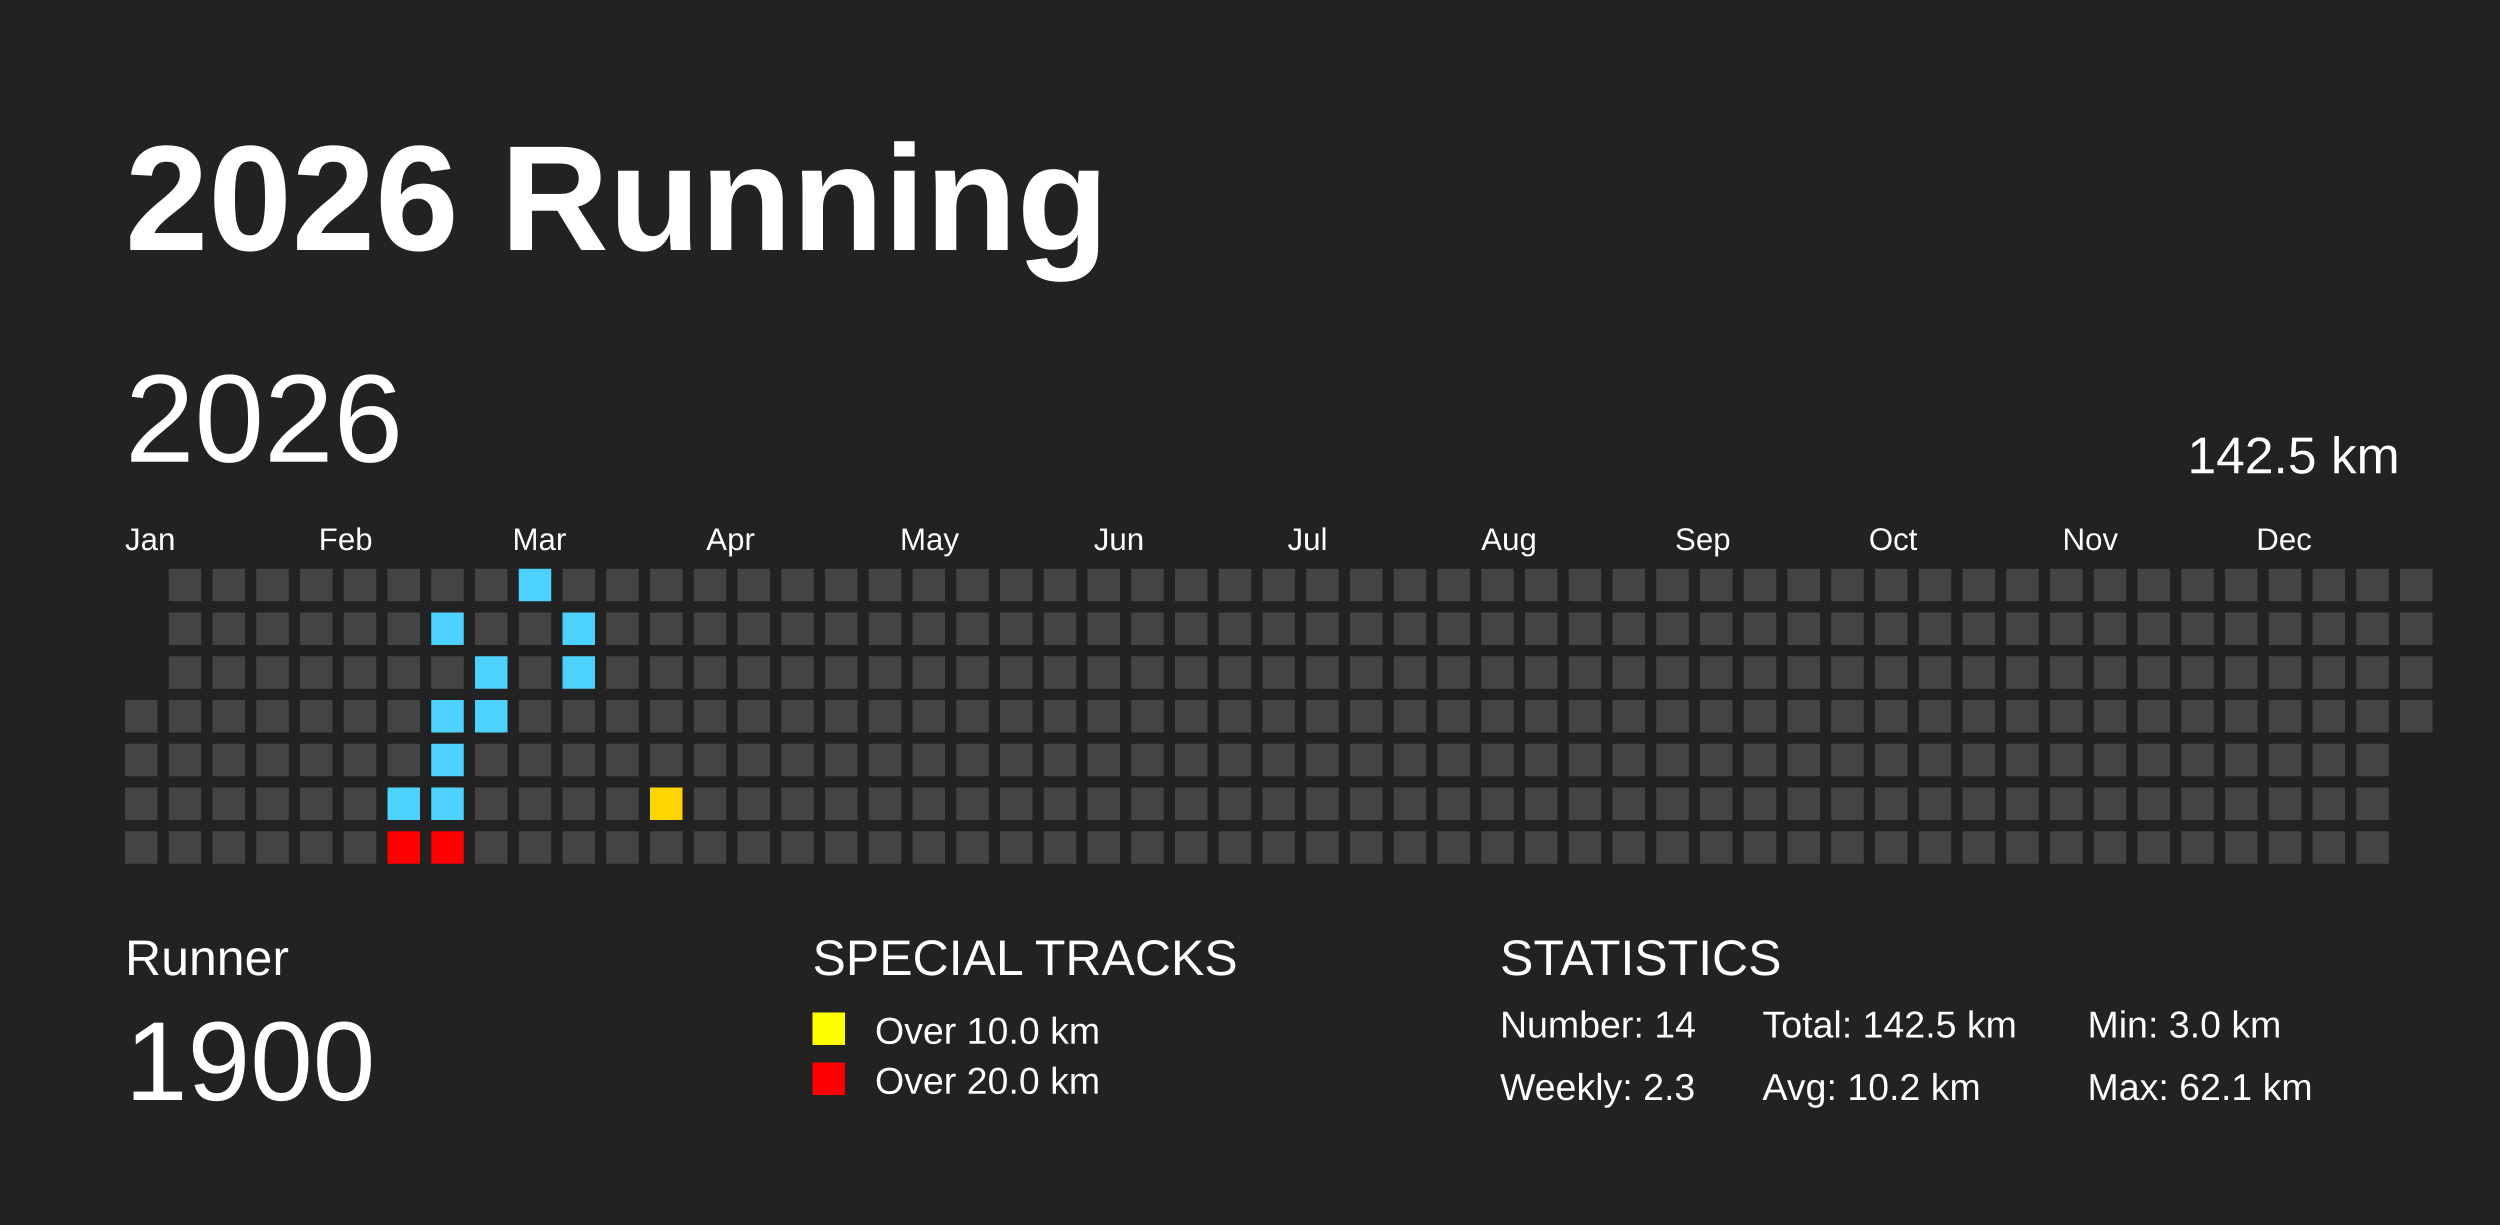
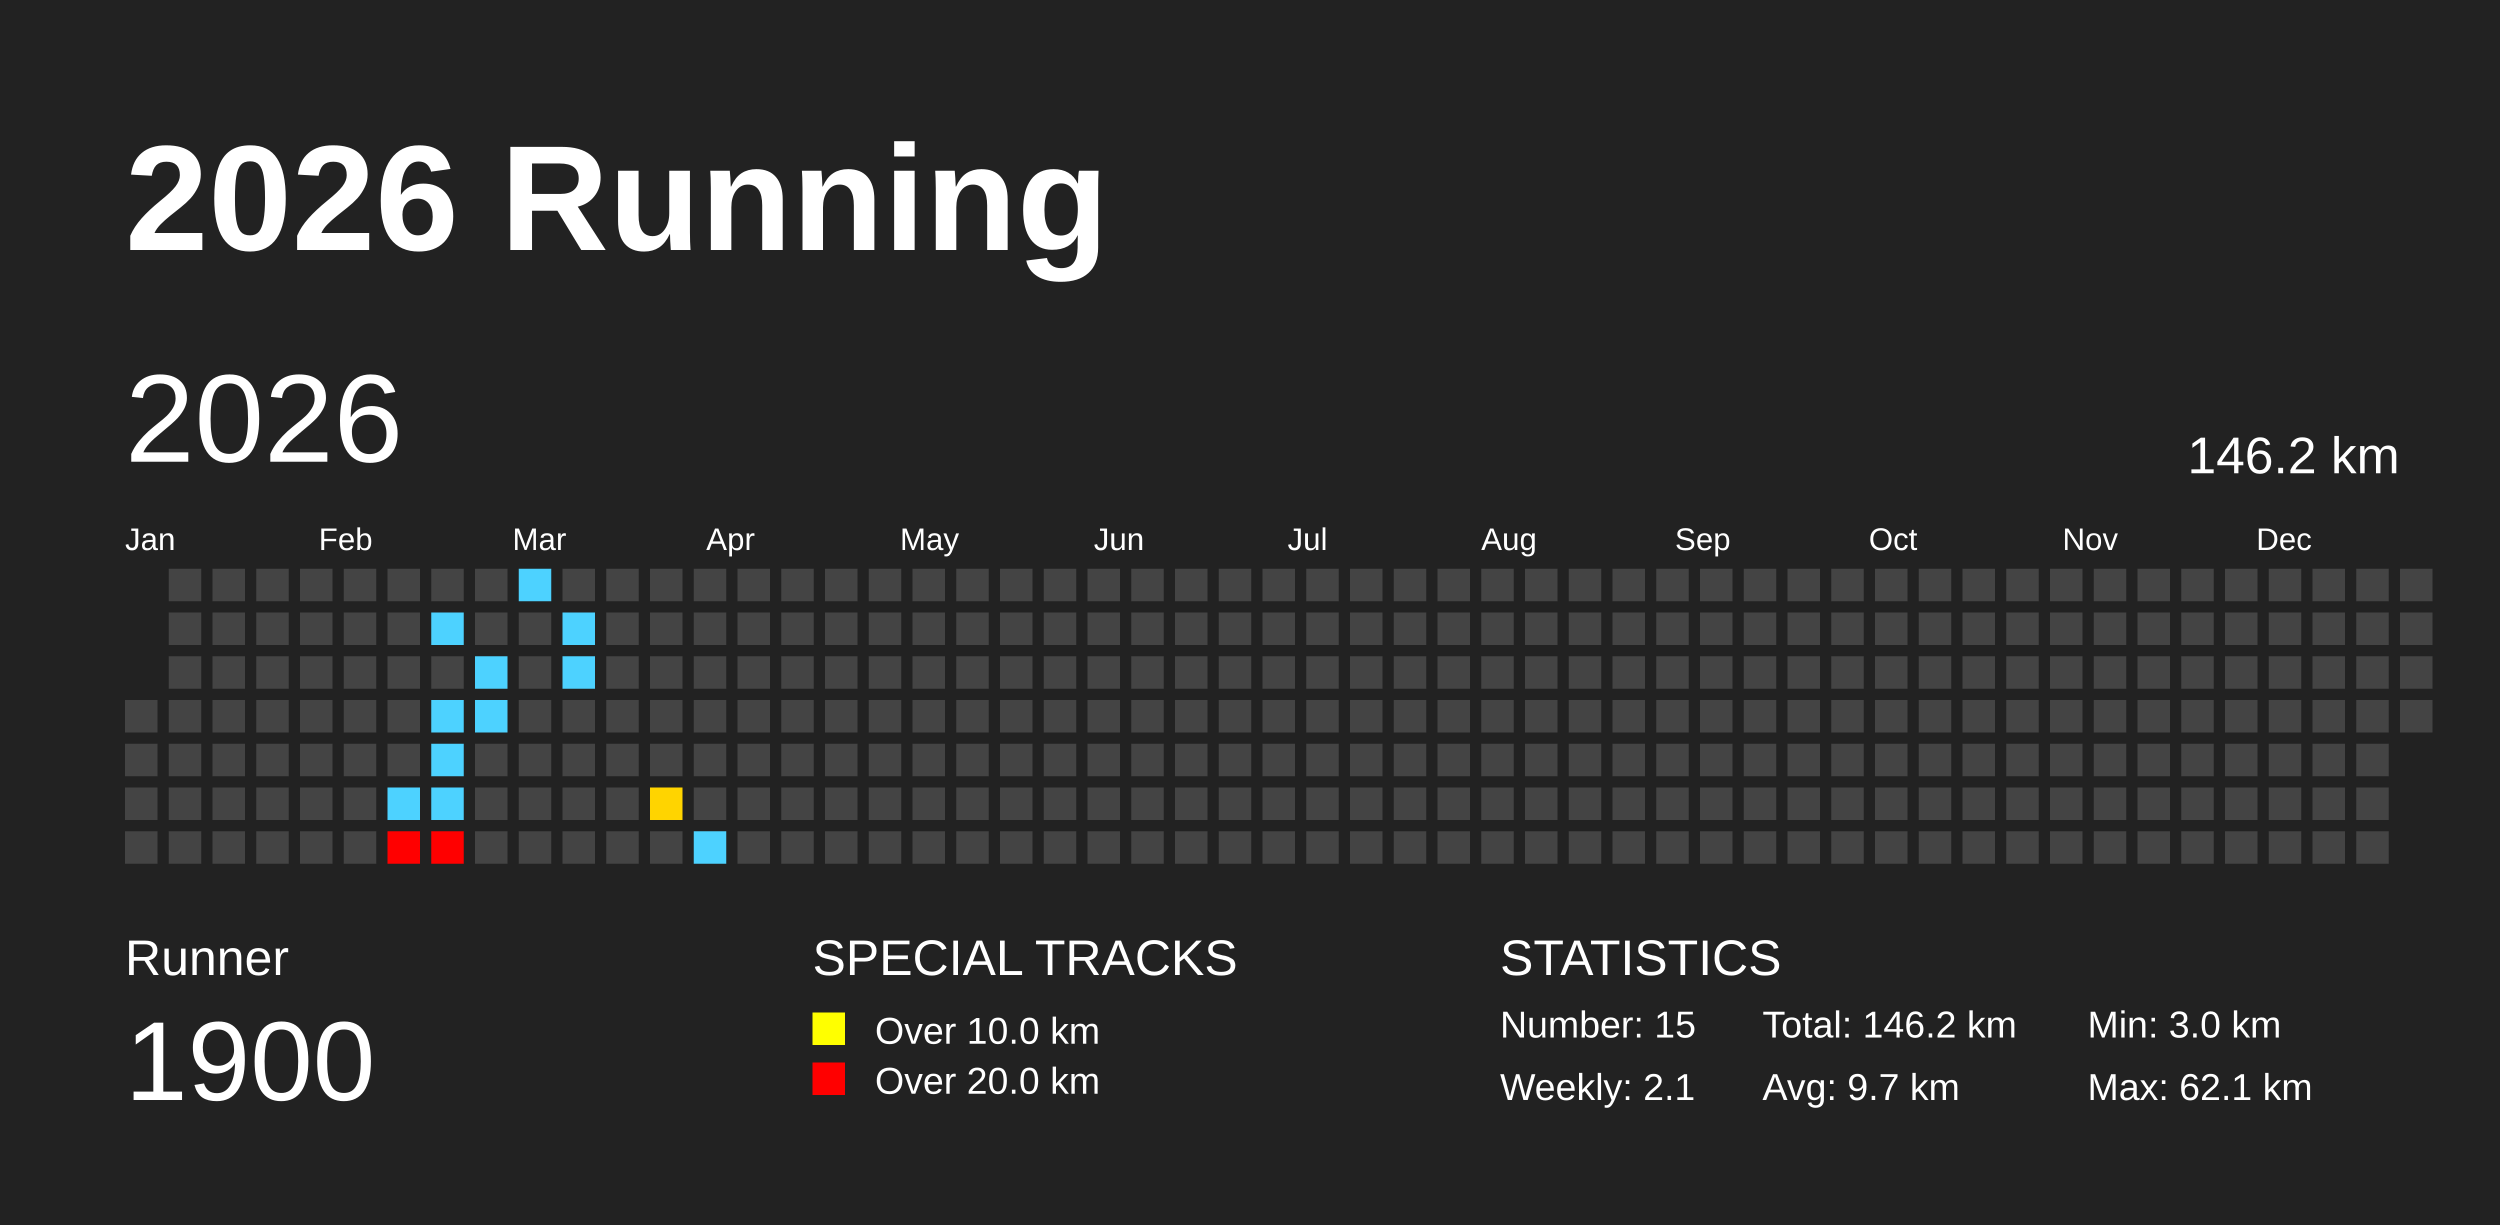
<svg xmlns="http://www.w3.org/2000/svg" baseProfile="full" height="98mm" version="1.1" viewBox="0,0,200,98" width="200mm">
  <defs />
  <rect fill="#222222" height="98" width="200" x="0" y="0" />
  <text fill="#FFFFFF" style="font-size:12px; font-family:Arial; font-weight:bold;" x="10" y="20">2026 Running</text>
  <text fill="#FFFFFF" style="font-size:4px; font-family:Arial" x="10" y="78">Runner</text>
  <text fill="#FFFFFF" style="font-size:9px; font-family:Arial" x="10" y="88">1900</text>
  <text fill="#FFFFFF" style="font-size:4px; font-family:Arial" x="65" y="78">SPECIAL TRACKS</text>
  <rect fill="yellow" height="2.6" width="2.6" x="65" y="81" />
  <text fill="#FFFFFF" style="font-size:3px; font-family:Arial" x="70" y="83.5">Over 10.0 km</text>
  <rect fill="red" height="2.6" width="2.6" x="65" y="85" />
  <text fill="#FFFFFF" style="font-size:3px; font-family:Arial" x="70" y="87.5">Over 20.0 km</text>
  <text fill="#FFFFFF" style="font-size:4px; font-family:Arial" x="120" y="78">STATISTICS</text>
-   <text fill="#FFFFFF" style="font-size:3px; font-family:Arial" x="120" y="83">Number: 14</text>
-   <text fill="#FFFFFF" style="font-size:3px; font-family:Arial" x="120" y="88">Weekly: 2.3</text>
-   <text fill="#FFFFFF" style="font-size:3px; font-family:Arial" x="141" y="83">Total: 142.5 km</text>
-   <text fill="#FFFFFF" style="font-size:3px; font-family:Arial" x="141" y="88">Avg: 10.2 km</text>
+   <text fill="#FFFFFF" style="font-size:3px; font-family:Arial" x="120" y="83">Number: 15</text>
+   <text fill="#FFFFFF" style="font-size:3px; font-family:Arial" x="120" y="88">Weekly: 2.1</text>
+   <text fill="#FFFFFF" style="font-size:3px; font-family:Arial" x="141" y="83">Total: 146.2 km</text>
+   <text fill="#FFFFFF" style="font-size:3px; font-family:Arial" x="141" y="88">Avg: 9.7 km</text>
  <text fill="#FFFFFF" style="font-size:3px; font-family:Arial" x="167" y="83">Min: 3.0 km</text>
  <text fill="#FFFFFF" style="font-size:3px; font-family:Arial" x="167" y="88">Max: 62.1 km</text>
  <text dominant-baseline="hanging" fill="#FFFFFF" style="font-size:10.0px; font-family:Arial;" x="10" y="30">2026</text>
-   <text dominant-baseline="hanging" fill="#FFFFFF" style="font-size:4.125px; font-family:Arial;" x="175" y="35">142.5 km</text>
+   <text dominant-baseline="hanging" fill="#FFFFFF" style="font-size:4.125px; font-family:Arial;" x="175" y="35">146.2 km</text>
  <text fill="#FFFFFF" style="font-size:2.5px; font-family:Arial" x="10.0" y="44">Jan</text>
  <text fill="#FFFFFF" style="font-size:2.5px; font-family:Arial" x="25.5" y="44">Feb</text>
  <text fill="#FFFFFF" style="font-size:2.5px; font-family:Arial" x="41.0" y="44">Mar</text>
  <text fill="#FFFFFF" style="font-size:2.5px; font-family:Arial" x="56.5" y="44">Apr</text>
  <text fill="#FFFFFF" style="font-size:2.5px; font-family:Arial" x="72.0" y="44">May</text>
  <text fill="#FFFFFF" style="font-size:2.5px; font-family:Arial" x="87.5" y="44">Jun</text>
  <text fill="#FFFFFF" style="font-size:2.5px; font-family:Arial" x="103.0" y="44">Jul</text>
  <text fill="#FFFFFF" style="font-size:2.5px; font-family:Arial" x="118.5" y="44">Aug</text>
  <text fill="#FFFFFF" style="font-size:2.5px; font-family:Arial" x="134.0" y="44">Sep</text>
  <text fill="#FFFFFF" style="font-size:2.5px; font-family:Arial" x="149.5" y="44">Oct</text>
  <text fill="#FFFFFF" style="font-size:2.5px; font-family:Arial" x="165.0" y="44">Nov</text>
  <text fill="#FFFFFF" style="font-size:2.5px; font-family:Arial" x="180.5" y="44">Dec</text>
  <rect fill="#444444" height="2.6" width="2.6" x="10.0" y="56.0" />
  <rect fill="#444444" height="2.6" width="2.6" x="10.0" y="59.5" />
  <rect fill="#444444" height="2.6" width="2.6" x="10.0" y="63.0" />
  <rect fill="#444444" height="2.6" width="2.6" x="10.0" y="66.5" />
  <rect fill="#444444" height="2.6" width="2.6" x="13.5" y="45.5" />
  <rect fill="#444444" height="2.6" width="2.6" x="13.5" y="49.0" />
  <rect fill="#444444" height="2.6" width="2.6" x="13.5" y="52.5" />
  <rect fill="#444444" height="2.6" width="2.6" x="13.5" y="56.0" />
  <rect fill="#444444" height="2.6" width="2.6" x="13.5" y="59.5" />
  <rect fill="#444444" height="2.6" width="2.6" x="13.5" y="63.0" />
  <rect fill="#444444" height="2.6" width="2.6" x="13.5" y="66.5" />
  <rect fill="#444444" height="2.6" width="2.6" x="17.0" y="45.5" />
  <rect fill="#444444" height="2.6" width="2.6" x="17.0" y="49.0" />
  <rect fill="#444444" height="2.6" width="2.6" x="17.0" y="52.5" />
  <rect fill="#444444" height="2.6" width="2.6" x="17.0" y="56.0" />
  <rect fill="#444444" height="2.6" width="2.6" x="17.0" y="59.5" />
  <rect fill="#444444" height="2.6" width="2.6" x="17.0" y="63.0" />
  <rect fill="#444444" height="2.6" width="2.6" x="17.0" y="66.5" />
  <rect fill="#444444" height="2.6" width="2.6" x="20.5" y="45.5" />
  <rect fill="#444444" height="2.6" width="2.6" x="20.5" y="49.0" />
  <rect fill="#444444" height="2.6" width="2.6" x="20.5" y="52.5" />
  <rect fill="#444444" height="2.6" width="2.6" x="20.5" y="56.0" />
  <rect fill="#444444" height="2.6" width="2.6" x="20.5" y="59.5" />
  <rect fill="#444444" height="2.6" width="2.6" x="20.5" y="63.0" />
  <rect fill="#444444" height="2.6" width="2.6" x="20.5" y="66.5" />
  <rect fill="#444444" height="2.6" width="2.6" x="24.0" y="45.5" />
  <rect fill="#444444" height="2.6" width="2.6" x="24.0" y="49.0" />
  <rect fill="#444444" height="2.6" width="2.6" x="24.0" y="52.5" />
  <rect fill="#444444" height="2.6" width="2.6" x="24.0" y="56.0" />
  <rect fill="#444444" height="2.6" width="2.6" x="24.0" y="59.5" />
  <rect fill="#444444" height="2.6" width="2.6" x="24.0" y="63.0" />
  <rect fill="#444444" height="2.6" width="2.6" x="24.0" y="66.5" />
  <rect fill="#444444" height="2.6" width="2.6" x="27.5" y="45.5" />
  <rect fill="#444444" height="2.6" width="2.6" x="27.5" y="49.0" />
  <rect fill="#444444" height="2.6" width="2.6" x="27.5" y="52.5" />
  <rect fill="#444444" height="2.6" width="2.6" x="27.5" y="56.0" />
  <rect fill="#444444" height="2.6" width="2.6" x="27.5" y="59.5" />
  <rect fill="#444444" height="2.6" width="2.6" x="27.5" y="63.0" />
  <rect fill="#444444" height="2.6" width="2.6" x="27.5" y="66.5" />
  <rect fill="#444444" height="2.6" width="2.6" x="31.0" y="45.5" />
  <rect fill="#444444" height="2.6" width="2.6" x="31.0" y="49.0" />
  <rect fill="#444444" height="2.6" width="2.6" x="31.0" y="52.5" />
  <rect fill="#444444" height="2.6" width="2.6" x="31.0" y="56.0" />
  <rect fill="#444444" height="2.6" width="2.6" x="31.0" y="59.5" />
  <rect fill="#4dd2ff" height="2.6" width="2.6" x="31.0" y="63.0" />
  <rect fill="red" height="2.6" width="2.6" x="31.0" y="66.5" />
  <rect fill="#444444" height="2.6" width="2.6" x="34.5" y="45.5" />
  <rect fill="#4dd2ff" height="2.6" width="2.6" x="34.5" y="49.0" />
  <rect fill="#444444" height="2.6" width="2.6" x="34.5" y="52.5" />
  <rect fill="#4dd2ff" height="2.6" width="2.6" x="34.5" y="56.0" />
  <rect fill="#4dd2ff" height="2.6" width="2.6" x="34.5" y="59.5" />
  <rect fill="#4dd2ff" height="2.6" width="2.6" x="34.5" y="63.0" />
  <rect fill="red" height="2.6" width="2.6" x="34.5" y="66.5" />
  <rect fill="#444444" height="2.6" width="2.6" x="38.0" y="45.5" />
  <rect fill="#444444" height="2.6" width="2.6" x="38.0" y="49.0" />
  <rect fill="#4dd2ff" height="2.6" width="2.6" x="38.0" y="52.5" />
  <rect fill="#4dd2ff" height="2.6" width="2.6" x="38.0" y="56.0" />
  <rect fill="#444444" height="2.6" width="2.6" x="38.0" y="59.5" />
  <rect fill="#444444" height="2.6" width="2.6" x="38.0" y="63.0" />
  <rect fill="#444444" height="2.6" width="2.6" x="38.0" y="66.5" />
  <rect fill="#4dd2ff" height="2.6" width="2.6" x="41.5" y="45.5" />
  <rect fill="#444444" height="2.6" width="2.6" x="41.5" y="49.0" />
  <rect fill="#444444" height="2.6" width="2.6" x="41.5" y="52.5" />
  <rect fill="#444444" height="2.6" width="2.6" x="41.5" y="56.0" />
  <rect fill="#444444" height="2.6" width="2.6" x="41.5" y="59.5" />
  <rect fill="#444444" height="2.6" width="2.6" x="41.5" y="63.0" />
  <rect fill="#444444" height="2.6" width="2.6" x="41.5" y="66.5" />
  <rect fill="#444444" height="2.6" width="2.6" x="45.0" y="45.5" />
  <rect fill="#4dd2ff" height="2.6" width="2.6" x="45.0" y="49.0" />
  <rect fill="#4dd2ff" height="2.6" width="2.6" x="45.0" y="52.5" />
  <rect fill="#444444" height="2.6" width="2.6" x="45.0" y="56.0" />
  <rect fill="#444444" height="2.6" width="2.6" x="45.0" y="59.5" />
  <rect fill="#444444" height="2.6" width="2.6" x="45.0" y="63.0" />
  <rect fill="#444444" height="2.6" width="2.6" x="45.0" y="66.5" />
  <rect fill="#444444" height="2.6" width="2.6" x="48.5" y="45.5" />
  <rect fill="#444444" height="2.6" width="2.6" x="48.5" y="49.0" />
  <rect fill="#444444" height="2.6" width="2.6" x="48.5" y="52.5" />
  <rect fill="#444444" height="2.6" width="2.6" x="48.5" y="56.0" />
  <rect fill="#444444" height="2.6" width="2.6" x="48.5" y="59.5" />
  <rect fill="#444444" height="2.6" width="2.6" x="48.5" y="63.0" />
  <rect fill="#444444" height="2.6" width="2.6" x="48.5" y="66.5" />
  <rect fill="#444444" height="2.6" width="2.6" x="52.0" y="45.5" />
  <rect fill="#444444" height="2.6" width="2.6" x="52.0" y="49.0" />
  <rect fill="#444444" height="2.6" width="2.6" x="52.0" y="52.5" />
  <rect fill="#444444" height="2.6" width="2.6" x="52.0" y="56.0" />
  <rect fill="#444444" height="2.6" width="2.6" x="52.0" y="59.5" />
  <rect fill="#ffd400" height="2.6" width="2.6" x="52.0" y="63.0" />
  <rect fill="#444444" height="2.6" width="2.6" x="52.0" y="66.5" />
  <rect fill="#444444" height="2.6" width="2.6" x="55.5" y="45.5" />
  <rect fill="#444444" height="2.6" width="2.6" x="55.5" y="49.0" />
  <rect fill="#444444" height="2.6" width="2.6" x="55.5" y="52.5" />
  <rect fill="#444444" height="2.6" width="2.6" x="55.5" y="56.0" />
  <rect fill="#444444" height="2.6" width="2.6" x="55.5" y="59.5" />
  <rect fill="#444444" height="2.6" width="2.6" x="55.5" y="63.0" />
-   <rect fill="#444444" height="2.6" width="2.6" x="55.5" y="66.5" />
+   <rect fill="#4dd2ff" height="2.6" width="2.6" x="55.5" y="66.5" />
  <rect fill="#444444" height="2.6" width="2.6" x="59.0" y="45.5" />
  <rect fill="#444444" height="2.6" width="2.6" x="59.0" y="49.0" />
  <rect fill="#444444" height="2.6" width="2.6" x="59.0" y="52.5" />
  <rect fill="#444444" height="2.6" width="2.6" x="59.0" y="56.0" />
  <rect fill="#444444" height="2.6" width="2.6" x="59.0" y="59.5" />
  <rect fill="#444444" height="2.6" width="2.6" x="59.0" y="63.0" />
  <rect fill="#444444" height="2.6" width="2.6" x="59.0" y="66.5" />
  <rect fill="#444444" height="2.6" width="2.6" x="62.5" y="45.5" />
  <rect fill="#444444" height="2.6" width="2.6" x="62.5" y="49.0" />
  <rect fill="#444444" height="2.6" width="2.6" x="62.5" y="52.5" />
  <rect fill="#444444" height="2.6" width="2.6" x="62.5" y="56.0" />
  <rect fill="#444444" height="2.6" width="2.6" x="62.5" y="59.5" />
  <rect fill="#444444" height="2.6" width="2.6" x="62.5" y="63.0" />
  <rect fill="#444444" height="2.6" width="2.6" x="62.5" y="66.5" />
  <rect fill="#444444" height="2.6" width="2.6" x="66.0" y="45.5" />
  <rect fill="#444444" height="2.6" width="2.6" x="66.0" y="49.0" />
  <rect fill="#444444" height="2.6" width="2.6" x="66.0" y="52.5" />
  <rect fill="#444444" height="2.6" width="2.6" x="66.0" y="56.0" />
  <rect fill="#444444" height="2.6" width="2.6" x="66.0" y="59.5" />
  <rect fill="#444444" height="2.6" width="2.6" x="66.0" y="63.0" />
  <rect fill="#444444" height="2.6" width="2.6" x="66.0" y="66.5" />
  <rect fill="#444444" height="2.6" width="2.6" x="69.5" y="45.5" />
  <rect fill="#444444" height="2.6" width="2.6" x="69.5" y="49.0" />
  <rect fill="#444444" height="2.6" width="2.6" x="69.5" y="52.5" />
  <rect fill="#444444" height="2.6" width="2.6" x="69.5" y="56.0" />
  <rect fill="#444444" height="2.6" width="2.6" x="69.5" y="59.5" />
  <rect fill="#444444" height="2.6" width="2.6" x="69.5" y="63.0" />
  <rect fill="#444444" height="2.6" width="2.6" x="69.5" y="66.5" />
  <rect fill="#444444" height="2.6" width="2.6" x="73.0" y="45.5" />
  <rect fill="#444444" height="2.6" width="2.6" x="73.0" y="49.0" />
  <rect fill="#444444" height="2.6" width="2.6" x="73.0" y="52.5" />
  <rect fill="#444444" height="2.6" width="2.6" x="73.0" y="56.0" />
  <rect fill="#444444" height="2.6" width="2.6" x="73.0" y="59.5" />
  <rect fill="#444444" height="2.6" width="2.6" x="73.0" y="63.0" />
  <rect fill="#444444" height="2.6" width="2.6" x="73.0" y="66.5" />
  <rect fill="#444444" height="2.6" width="2.6" x="76.5" y="45.5" />
  <rect fill="#444444" height="2.6" width="2.6" x="76.5" y="49.0" />
  <rect fill="#444444" height="2.6" width="2.6" x="76.5" y="52.5" />
  <rect fill="#444444" height="2.6" width="2.6" x="76.5" y="56.0" />
  <rect fill="#444444" height="2.6" width="2.6" x="76.5" y="59.5" />
  <rect fill="#444444" height="2.6" width="2.6" x="76.5" y="63.0" />
  <rect fill="#444444" height="2.6" width="2.6" x="76.5" y="66.5" />
  <rect fill="#444444" height="2.6" width="2.6" x="80.0" y="45.5" />
  <rect fill="#444444" height="2.6" width="2.6" x="80.0" y="49.0" />
  <rect fill="#444444" height="2.6" width="2.6" x="80.0" y="52.5" />
  <rect fill="#444444" height="2.6" width="2.6" x="80.0" y="56.0" />
  <rect fill="#444444" height="2.6" width="2.6" x="80.0" y="59.5" />
  <rect fill="#444444" height="2.6" width="2.6" x="80.0" y="63.0" />
  <rect fill="#444444" height="2.6" width="2.6" x="80.0" y="66.5" />
  <rect fill="#444444" height="2.6" width="2.6" x="83.5" y="45.5" />
  <rect fill="#444444" height="2.6" width="2.6" x="83.5" y="49.0" />
  <rect fill="#444444" height="2.6" width="2.6" x="83.5" y="52.5" />
  <rect fill="#444444" height="2.6" width="2.6" x="83.5" y="56.0" />
  <rect fill="#444444" height="2.6" width="2.6" x="83.5" y="59.5" />
  <rect fill="#444444" height="2.6" width="2.6" x="83.5" y="63.0" />
  <rect fill="#444444" height="2.6" width="2.6" x="83.5" y="66.5" />
  <rect fill="#444444" height="2.6" width="2.6" x="87.0" y="45.5" />
  <rect fill="#444444" height="2.6" width="2.6" x="87.0" y="49.0" />
  <rect fill="#444444" height="2.6" width="2.6" x="87.0" y="52.5" />
  <rect fill="#444444" height="2.6" width="2.6" x="87.0" y="56.0" />
  <rect fill="#444444" height="2.6" width="2.6" x="87.0" y="59.5" />
  <rect fill="#444444" height="2.6" width="2.6" x="87.0" y="63.0" />
  <rect fill="#444444" height="2.6" width="2.6" x="87.0" y="66.5" />
  <rect fill="#444444" height="2.6" width="2.6" x="90.5" y="45.5" />
  <rect fill="#444444" height="2.6" width="2.6" x="90.5" y="49.0" />
  <rect fill="#444444" height="2.6" width="2.6" x="90.5" y="52.5" />
  <rect fill="#444444" height="2.6" width="2.6" x="90.5" y="56.0" />
  <rect fill="#444444" height="2.6" width="2.6" x="90.5" y="59.5" />
  <rect fill="#444444" height="2.6" width="2.6" x="90.5" y="63.0" />
  <rect fill="#444444" height="2.6" width="2.6" x="90.5" y="66.5" />
  <rect fill="#444444" height="2.6" width="2.6" x="94.0" y="45.5" />
  <rect fill="#444444" height="2.6" width="2.6" x="94.0" y="49.0" />
  <rect fill="#444444" height="2.6" width="2.6" x="94.0" y="52.5" />
  <rect fill="#444444" height="2.6" width="2.6" x="94.0" y="56.0" />
  <rect fill="#444444" height="2.6" width="2.6" x="94.0" y="59.5" />
  <rect fill="#444444" height="2.6" width="2.6" x="94.0" y="63.0" />
  <rect fill="#444444" height="2.6" width="2.6" x="94.0" y="66.5" />
  <rect fill="#444444" height="2.6" width="2.6" x="97.5" y="45.5" />
  <rect fill="#444444" height="2.6" width="2.6" x="97.5" y="49.0" />
  <rect fill="#444444" height="2.6" width="2.6" x="97.5" y="52.5" />
  <rect fill="#444444" height="2.6" width="2.6" x="97.5" y="56.0" />
  <rect fill="#444444" height="2.6" width="2.6" x="97.5" y="59.5" />
  <rect fill="#444444" height="2.6" width="2.6" x="97.5" y="63.0" />
  <rect fill="#444444" height="2.6" width="2.6" x="97.5" y="66.5" />
  <rect fill="#444444" height="2.6" width="2.6" x="101.0" y="45.5" />
  <rect fill="#444444" height="2.6" width="2.6" x="101.0" y="49.0" />
  <rect fill="#444444" height="2.6" width="2.6" x="101.0" y="52.5" />
  <rect fill="#444444" height="2.6" width="2.6" x="101.0" y="56.0" />
  <rect fill="#444444" height="2.6" width="2.6" x="101.0" y="59.5" />
  <rect fill="#444444" height="2.6" width="2.6" x="101.0" y="63.0" />
  <rect fill="#444444" height="2.6" width="2.6" x="101.0" y="66.5" />
  <rect fill="#444444" height="2.6" width="2.6" x="104.5" y="45.5" />
  <rect fill="#444444" height="2.6" width="2.6" x="104.5" y="49.0" />
  <rect fill="#444444" height="2.6" width="2.6" x="104.5" y="52.5" />
  <rect fill="#444444" height="2.6" width="2.6" x="104.5" y="56.0" />
  <rect fill="#444444" height="2.6" width="2.6" x="104.5" y="59.5" />
  <rect fill="#444444" height="2.6" width="2.6" x="104.5" y="63.0" />
  <rect fill="#444444" height="2.6" width="2.6" x="104.5" y="66.5" />
  <rect fill="#444444" height="2.6" width="2.6" x="108.0" y="45.5" />
  <rect fill="#444444" height="2.6" width="2.6" x="108.0" y="49.0" />
  <rect fill="#444444" height="2.6" width="2.6" x="108.0" y="52.5" />
  <rect fill="#444444" height="2.6" width="2.6" x="108.0" y="56.0" />
  <rect fill="#444444" height="2.6" width="2.6" x="108.0" y="59.5" />
  <rect fill="#444444" height="2.6" width="2.6" x="108.0" y="63.0" />
  <rect fill="#444444" height="2.6" width="2.6" x="108.0" y="66.5" />
  <rect fill="#444444" height="2.6" width="2.6" x="111.5" y="45.5" />
  <rect fill="#444444" height="2.6" width="2.6" x="111.5" y="49.0" />
  <rect fill="#444444" height="2.6" width="2.6" x="111.5" y="52.5" />
  <rect fill="#444444" height="2.6" width="2.6" x="111.5" y="56.0" />
  <rect fill="#444444" height="2.6" width="2.6" x="111.5" y="59.5" />
  <rect fill="#444444" height="2.6" width="2.6" x="111.5" y="63.0" />
  <rect fill="#444444" height="2.6" width="2.6" x="111.5" y="66.5" />
  <rect fill="#444444" height="2.6" width="2.6" x="115.0" y="45.5" />
  <rect fill="#444444" height="2.6" width="2.6" x="115.0" y="49.0" />
  <rect fill="#444444" height="2.6" width="2.6" x="115.0" y="52.5" />
  <rect fill="#444444" height="2.6" width="2.6" x="115.0" y="56.0" />
  <rect fill="#444444" height="2.6" width="2.6" x="115.0" y="59.5" />
  <rect fill="#444444" height="2.6" width="2.6" x="115.0" y="63.0" />
  <rect fill="#444444" height="2.6" width="2.6" x="115.0" y="66.5" />
  <rect fill="#444444" height="2.6" width="2.6" x="118.5" y="45.5" />
  <rect fill="#444444" height="2.6" width="2.6" x="118.5" y="49.0" />
  <rect fill="#444444" height="2.6" width="2.6" x="118.5" y="52.5" />
  <rect fill="#444444" height="2.6" width="2.6" x="118.5" y="56.0" />
  <rect fill="#444444" height="2.6" width="2.6" x="118.5" y="59.5" />
  <rect fill="#444444" height="2.6" width="2.6" x="118.5" y="63.0" />
  <rect fill="#444444" height="2.6" width="2.6" x="118.5" y="66.5" />
  <rect fill="#444444" height="2.6" width="2.6" x="122.0" y="45.5" />
  <rect fill="#444444" height="2.6" width="2.6" x="122.0" y="49.0" />
  <rect fill="#444444" height="2.6" width="2.6" x="122.0" y="52.5" />
  <rect fill="#444444" height="2.6" width="2.6" x="122.0" y="56.0" />
  <rect fill="#444444" height="2.6" width="2.6" x="122.0" y="59.5" />
  <rect fill="#444444" height="2.6" width="2.6" x="122.0" y="63.0" />
  <rect fill="#444444" height="2.6" width="2.6" x="122.0" y="66.5" />
  <rect fill="#444444" height="2.6" width="2.6" x="125.5" y="45.5" />
  <rect fill="#444444" height="2.6" width="2.6" x="125.5" y="49.0" />
  <rect fill="#444444" height="2.6" width="2.6" x="125.5" y="52.5" />
  <rect fill="#444444" height="2.6" width="2.6" x="125.5" y="56.0" />
  <rect fill="#444444" height="2.6" width="2.6" x="125.5" y="59.5" />
  <rect fill="#444444" height="2.6" width="2.6" x="125.5" y="63.0" />
  <rect fill="#444444" height="2.6" width="2.6" x="125.5" y="66.5" />
  <rect fill="#444444" height="2.6" width="2.6" x="129.0" y="45.5" />
  <rect fill="#444444" height="2.6" width="2.6" x="129.0" y="49.0" />
  <rect fill="#444444" height="2.6" width="2.6" x="129.0" y="52.5" />
  <rect fill="#444444" height="2.6" width="2.6" x="129.0" y="56.0" />
  <rect fill="#444444" height="2.6" width="2.6" x="129.0" y="59.5" />
  <rect fill="#444444" height="2.6" width="2.6" x="129.0" y="63.0" />
  <rect fill="#444444" height="2.6" width="2.6" x="129.0" y="66.5" />
  <rect fill="#444444" height="2.6" width="2.6" x="132.5" y="45.5" />
  <rect fill="#444444" height="2.6" width="2.6" x="132.5" y="49.0" />
  <rect fill="#444444" height="2.6" width="2.6" x="132.5" y="52.5" />
  <rect fill="#444444" height="2.6" width="2.6" x="132.5" y="56.0" />
  <rect fill="#444444" height="2.6" width="2.6" x="132.5" y="59.5" />
  <rect fill="#444444" height="2.6" width="2.6" x="132.5" y="63.0" />
  <rect fill="#444444" height="2.6" width="2.6" x="132.5" y="66.5" />
  <rect fill="#444444" height="2.6" width="2.6" x="136.0" y="45.5" />
  <rect fill="#444444" height="2.6" width="2.6" x="136.0" y="49.0" />
  <rect fill="#444444" height="2.6" width="2.6" x="136.0" y="52.5" />
  <rect fill="#444444" height="2.6" width="2.6" x="136.0" y="56.0" />
  <rect fill="#444444" height="2.6" width="2.6" x="136.0" y="59.5" />
  <rect fill="#444444" height="2.6" width="2.6" x="136.0" y="63.0" />
  <rect fill="#444444" height="2.6" width="2.6" x="136.0" y="66.5" />
  <rect fill="#444444" height="2.6" width="2.6" x="139.5" y="45.5" />
  <rect fill="#444444" height="2.6" width="2.6" x="139.5" y="49.0" />
  <rect fill="#444444" height="2.6" width="2.6" x="139.5" y="52.5" />
  <rect fill="#444444" height="2.6" width="2.6" x="139.5" y="56.0" />
  <rect fill="#444444" height="2.6" width="2.6" x="139.5" y="59.5" />
  <rect fill="#444444" height="2.6" width="2.6" x="139.5" y="63.0" />
  <rect fill="#444444" height="2.6" width="2.6" x="139.5" y="66.5" />
  <rect fill="#444444" height="2.6" width="2.6" x="143.0" y="45.5" />
  <rect fill="#444444" height="2.6" width="2.6" x="143.0" y="49.0" />
  <rect fill="#444444" height="2.6" width="2.6" x="143.0" y="52.5" />
  <rect fill="#444444" height="2.6" width="2.6" x="143.0" y="56.0" />
  <rect fill="#444444" height="2.6" width="2.6" x="143.0" y="59.5" />
  <rect fill="#444444" height="2.6" width="2.6" x="143.0" y="63.0" />
  <rect fill="#444444" height="2.6" width="2.6" x="143.0" y="66.5" />
  <rect fill="#444444" height="2.6" width="2.6" x="146.5" y="45.5" />
  <rect fill="#444444" height="2.6" width="2.6" x="146.5" y="49.0" />
  <rect fill="#444444" height="2.6" width="2.6" x="146.5" y="52.5" />
  <rect fill="#444444" height="2.6" width="2.6" x="146.5" y="56.0" />
  <rect fill="#444444" height="2.6" width="2.6" x="146.5" y="59.5" />
  <rect fill="#444444" height="2.6" width="2.6" x="146.5" y="63.0" />
  <rect fill="#444444" height="2.6" width="2.6" x="146.5" y="66.5" />
  <rect fill="#444444" height="2.6" width="2.6" x="150.0" y="45.5" />
  <rect fill="#444444" height="2.6" width="2.6" x="150.0" y="49.0" />
  <rect fill="#444444" height="2.6" width="2.6" x="150.0" y="52.5" />
  <rect fill="#444444" height="2.6" width="2.6" x="150.0" y="56.0" />
  <rect fill="#444444" height="2.6" width="2.6" x="150.0" y="59.5" />
  <rect fill="#444444" height="2.6" width="2.6" x="150.0" y="63.0" />
  <rect fill="#444444" height="2.6" width="2.6" x="150.0" y="66.5" />
  <rect fill="#444444" height="2.6" width="2.6" x="153.5" y="45.5" />
  <rect fill="#444444" height="2.6" width="2.6" x="153.5" y="49.0" />
  <rect fill="#444444" height="2.6" width="2.6" x="153.5" y="52.5" />
  <rect fill="#444444" height="2.6" width="2.6" x="153.5" y="56.0" />
  <rect fill="#444444" height="2.6" width="2.6" x="153.5" y="59.5" />
  <rect fill="#444444" height="2.6" width="2.6" x="153.5" y="63.0" />
  <rect fill="#444444" height="2.6" width="2.6" x="153.5" y="66.5" />
  <rect fill="#444444" height="2.6" width="2.6" x="157.0" y="45.5" />
  <rect fill="#444444" height="2.6" width="2.6" x="157.0" y="49.0" />
  <rect fill="#444444" height="2.6" width="2.6" x="157.0" y="52.5" />
  <rect fill="#444444" height="2.6" width="2.6" x="157.0" y="56.0" />
  <rect fill="#444444" height="2.6" width="2.6" x="157.0" y="59.5" />
  <rect fill="#444444" height="2.6" width="2.6" x="157.0" y="63.0" />
  <rect fill="#444444" height="2.6" width="2.6" x="157.0" y="66.5" />
  <rect fill="#444444" height="2.6" width="2.6" x="160.5" y="45.5" />
  <rect fill="#444444" height="2.6" width="2.6" x="160.5" y="49.0" />
  <rect fill="#444444" height="2.6" width="2.6" x="160.5" y="52.5" />
  <rect fill="#444444" height="2.6" width="2.6" x="160.5" y="56.0" />
  <rect fill="#444444" height="2.6" width="2.6" x="160.5" y="59.5" />
  <rect fill="#444444" height="2.6" width="2.6" x="160.5" y="63.0" />
  <rect fill="#444444" height="2.6" width="2.6" x="160.5" y="66.5" />
  <rect fill="#444444" height="2.6" width="2.6" x="164.0" y="45.5" />
  <rect fill="#444444" height="2.6" width="2.6" x="164.0" y="49.0" />
  <rect fill="#444444" height="2.6" width="2.6" x="164.0" y="52.5" />
  <rect fill="#444444" height="2.6" width="2.6" x="164.0" y="56.0" />
  <rect fill="#444444" height="2.6" width="2.6" x="164.0" y="59.5" />
  <rect fill="#444444" height="2.6" width="2.6" x="164.0" y="63.0" />
  <rect fill="#444444" height="2.6" width="2.6" x="164.0" y="66.5" />
  <rect fill="#444444" height="2.6" width="2.6" x="167.5" y="45.5" />
  <rect fill="#444444" height="2.6" width="2.6" x="167.5" y="49.0" />
  <rect fill="#444444" height="2.6" width="2.6" x="167.5" y="52.5" />
  <rect fill="#444444" height="2.6" width="2.6" x="167.5" y="56.0" />
  <rect fill="#444444" height="2.6" width="2.6" x="167.5" y="59.5" />
  <rect fill="#444444" height="2.6" width="2.6" x="167.5" y="63.0" />
  <rect fill="#444444" height="2.6" width="2.6" x="167.5" y="66.5" />
  <rect fill="#444444" height="2.6" width="2.6" x="171.0" y="45.5" />
  <rect fill="#444444" height="2.6" width="2.6" x="171.0" y="49.0" />
  <rect fill="#444444" height="2.6" width="2.6" x="171.0" y="52.5" />
  <rect fill="#444444" height="2.6" width="2.6" x="171.0" y="56.0" />
  <rect fill="#444444" height="2.6" width="2.6" x="171.0" y="59.5" />
  <rect fill="#444444" height="2.6" width="2.6" x="171.0" y="63.0" />
  <rect fill="#444444" height="2.6" width="2.6" x="171.0" y="66.5" />
  <rect fill="#444444" height="2.6" width="2.6" x="174.5" y="45.5" />
  <rect fill="#444444" height="2.6" width="2.6" x="174.5" y="49.0" />
  <rect fill="#444444" height="2.6" width="2.6" x="174.5" y="52.5" />
  <rect fill="#444444" height="2.6" width="2.6" x="174.5" y="56.0" />
  <rect fill="#444444" height="2.6" width="2.6" x="174.5" y="59.5" />
  <rect fill="#444444" height="2.6" width="2.6" x="174.5" y="63.0" />
  <rect fill="#444444" height="2.6" width="2.6" x="174.5" y="66.5" />
  <rect fill="#444444" height="2.6" width="2.6" x="178.0" y="45.5" />
  <rect fill="#444444" height="2.6" width="2.6" x="178.0" y="49.0" />
  <rect fill="#444444" height="2.6" width="2.6" x="178.0" y="52.5" />
  <rect fill="#444444" height="2.6" width="2.6" x="178.0" y="56.0" />
  <rect fill="#444444" height="2.6" width="2.6" x="178.0" y="59.5" />
  <rect fill="#444444" height="2.6" width="2.6" x="178.0" y="63.0" />
  <rect fill="#444444" height="2.6" width="2.6" x="178.0" y="66.5" />
  <rect fill="#444444" height="2.6" width="2.6" x="181.5" y="45.5" />
  <rect fill="#444444" height="2.6" width="2.6" x="181.5" y="49.0" />
  <rect fill="#444444" height="2.6" width="2.6" x="181.5" y="52.5" />
  <rect fill="#444444" height="2.6" width="2.6" x="181.5" y="56.0" />
  <rect fill="#444444" height="2.6" width="2.6" x="181.5" y="59.5" />
  <rect fill="#444444" height="2.6" width="2.6" x="181.5" y="63.0" />
  <rect fill="#444444" height="2.6" width="2.6" x="181.5" y="66.5" />
  <rect fill="#444444" height="2.6" width="2.6" x="185.0" y="45.5" />
  <rect fill="#444444" height="2.6" width="2.6" x="185.0" y="49.0" />
  <rect fill="#444444" height="2.6" width="2.6" x="185.0" y="52.5" />
  <rect fill="#444444" height="2.6" width="2.6" x="185.0" y="56.0" />
  <rect fill="#444444" height="2.6" width="2.6" x="185.0" y="59.5" />
  <rect fill="#444444" height="2.6" width="2.6" x="185.0" y="63.0" />
  <rect fill="#444444" height="2.6" width="2.6" x="185.0" y="66.5" />
  <rect fill="#444444" height="2.6" width="2.6" x="188.5" y="45.5" />
  <rect fill="#444444" height="2.6" width="2.6" x="188.5" y="49.0" />
  <rect fill="#444444" height="2.6" width="2.6" x="188.5" y="52.5" />
  <rect fill="#444444" height="2.6" width="2.6" x="188.5" y="56.0" />
  <rect fill="#444444" height="2.6" width="2.6" x="188.5" y="59.5" />
  <rect fill="#444444" height="2.6" width="2.6" x="188.5" y="63.0" />
  <rect fill="#444444" height="2.6" width="2.6" x="188.5" y="66.5" />
  <rect fill="#444444" height="2.6" width="2.6" x="192.0" y="45.5" />
  <rect fill="#444444" height="2.6" width="2.6" x="192.0" y="49.0" />
  <rect fill="#444444" height="2.6" width="2.6" x="192.0" y="52.5" />
  <rect fill="#444444" height="2.6" width="2.6" x="192.0" y="56.0" />
</svg>
